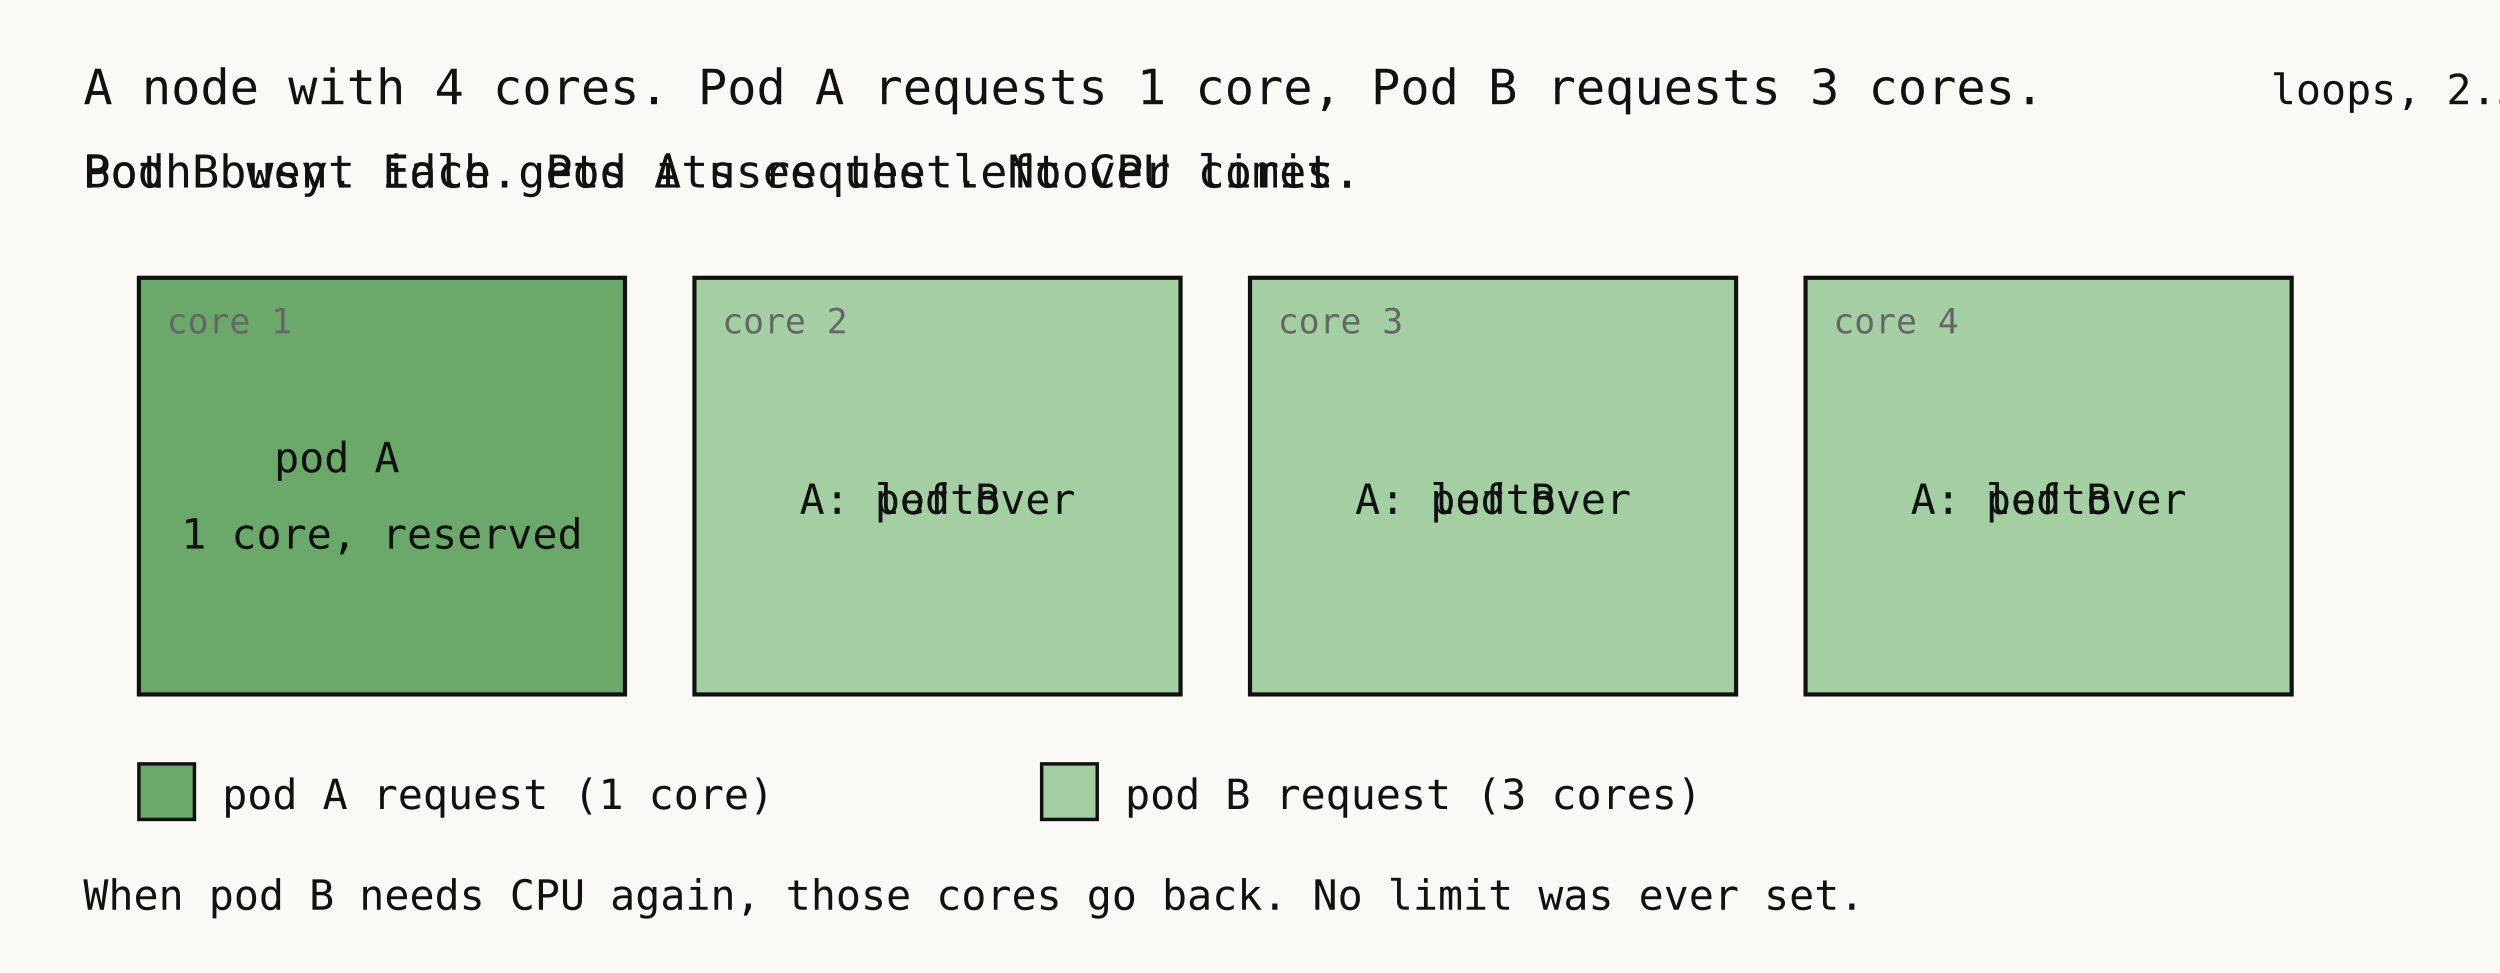
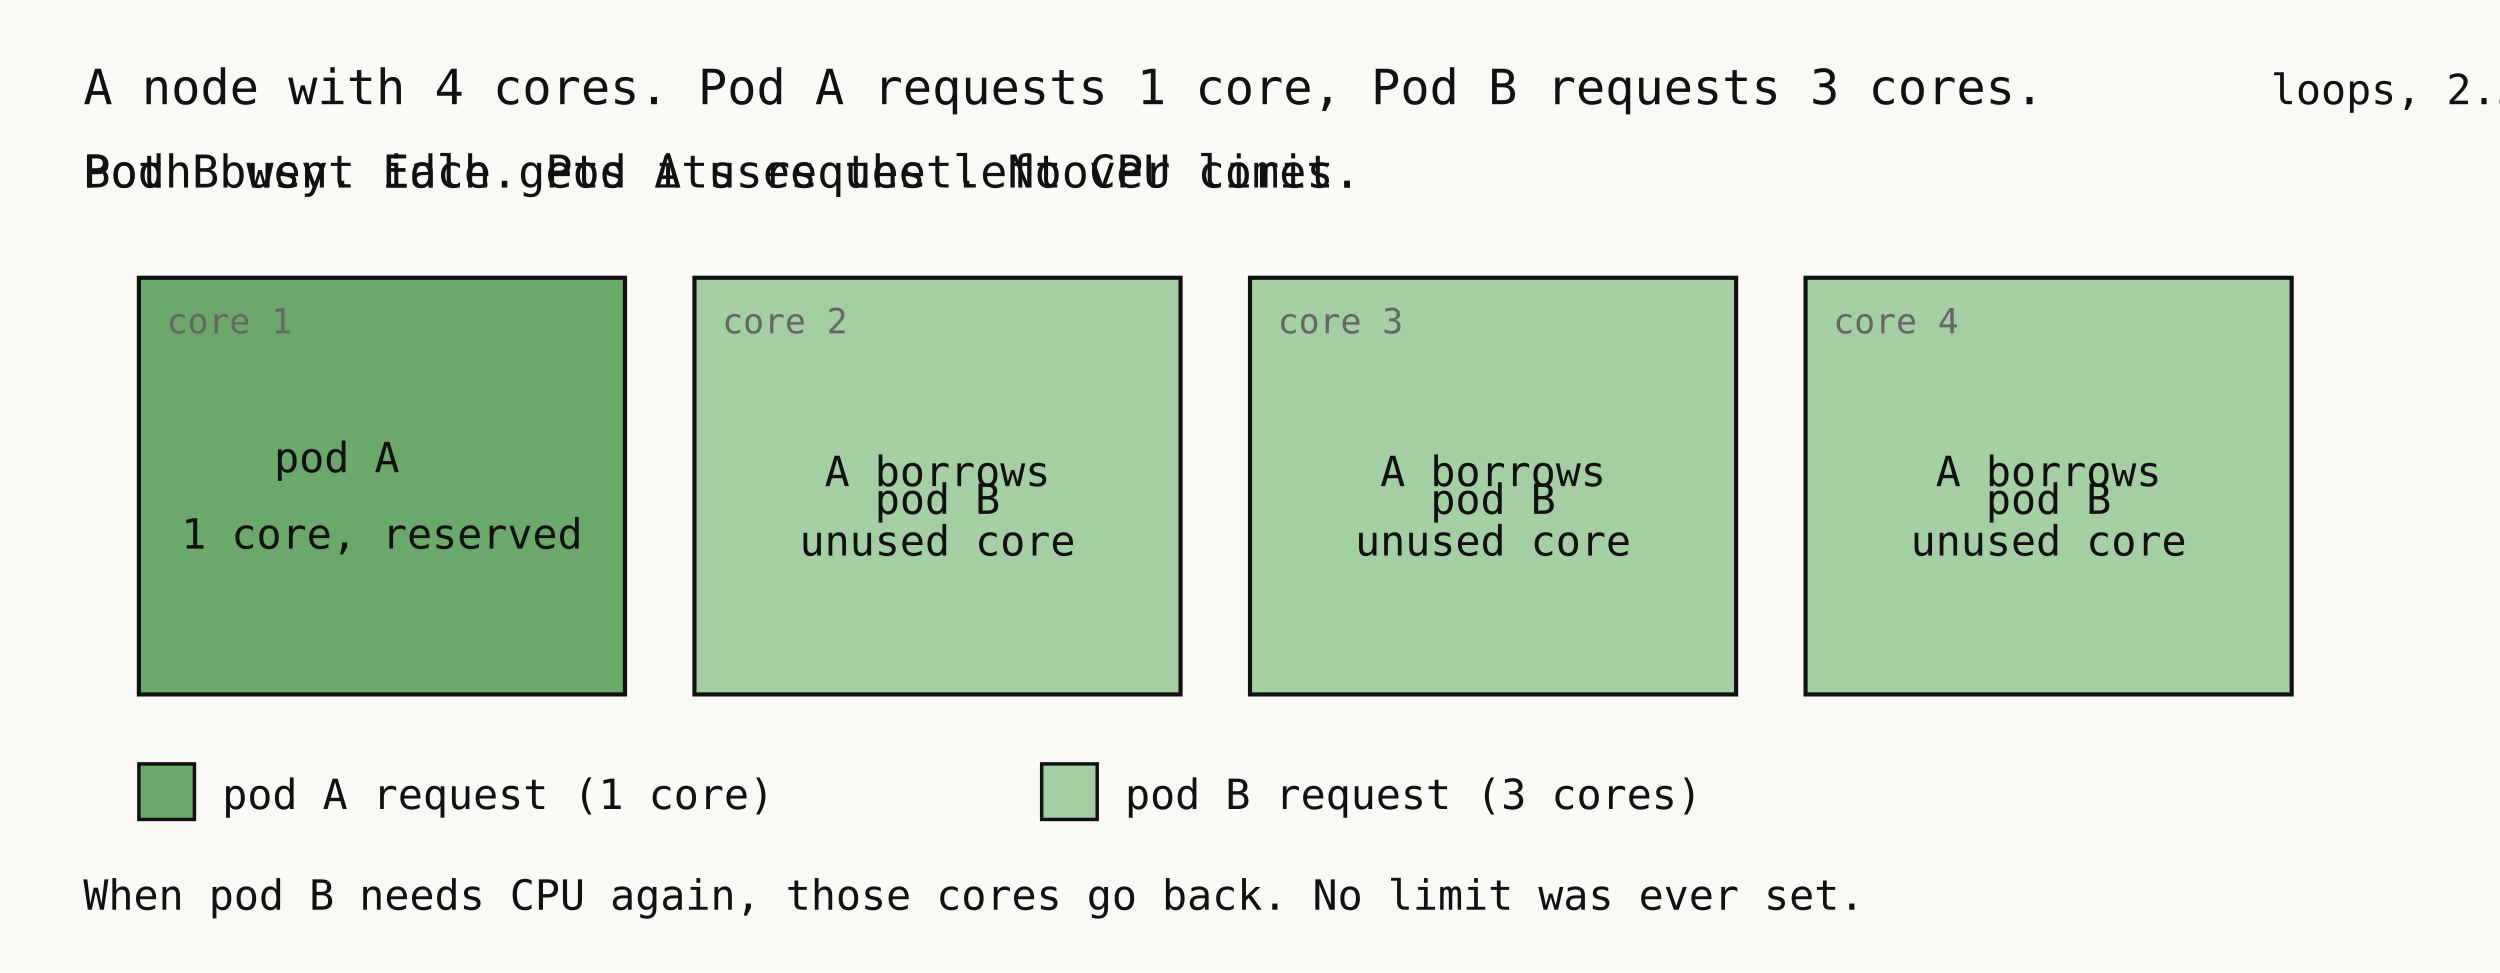
<svg xmlns="http://www.w3.org/2000/svg" width="720" height="280" viewBox="0 0 720 280">
  <style>
    text { font-family: ui-monospace, SFMono-Regular, Menlo, monospace; }
    .title { font-size: 14px; fill: #111; }
    .sub { font-size: 13px; fill: #111; }
    .tiny { font-size: 12px; fill: #111; }
    .core { stroke: #111; stroke-width: 1.2; }
    .coreno { font-size: 10px; fill: #666; }
    #capBusy { animation: first 5s linear infinite; }
    #capIdle { animation: second 5s linear infinite; }
    #c2, #c3, #c4 { animation: borrow 5s linear infinite; }
    #labB2, #labB3, #labB4 { animation: first 5s linear infinite; }
-     #labA2, #labA3, #labA4 { animation: second 5s linear infinite; }
+     #labA2, #labA3, #labA4, #labA2b, #labA3b, #labA4b { animation: second 5s linear infinite; }
    @keyframes first {
      0%, 47% { opacity: 1; } 50%, 100% { opacity: 0; }
    }
    @keyframes second {
      0%, 47% { opacity: 0; } 50%, 100% { opacity: 1; }
    }
    @keyframes borrow {
      0%, 47% { fill: #a3cfa3; }
      50%, 100% { fill: #6aa96a; }
    }
  </style>
  <rect width="720" height="280" fill="#faf9f6" />
  <text class="title" x="24" y="30">A node with 4 cores. Pod A requests 1 core, Pod B requests 3 cores.</text>
  <text class="tiny" x="654" y="30" fill="#666">loops, 2.5s/step</text>
  <text id="capBusy" class="sub" x="24" y="54">Both busy. Each gets its request. No CPU limit.</text>
  <text id="capIdle" class="sub" x="24" y="54">Pod B went idle. Pod A uses the leftover cores.</text>
  <rect class="core" x="40" y="80" width="140" height="120" fill="#6aa96a" />
  <text class="coreno" x="48" y="96">core 1</text>
  <text class="tiny" x="97" y="136" text-anchor="middle">pod A</text>
  <text class="tiny" x="110" y="158" text-anchor="middle">1 core, reserved</text>
  <rect id="c2" class="core" x="200" y="80" width="140" height="120" fill="#a3cfa3" />
  <text class="coreno" x="208" y="96">core 2</text>
  <text id="labB2" class="tiny" x="270" y="148" text-anchor="middle">pod B</text>
-   <text id="labA2" class="tiny" x="270" y="148" text-anchor="middle">A: leftover</text>
+   <text id="labA2" class="tiny" x="270" y="140" text-anchor="middle">A borrows</text>
+   <text id="labA2b" class="tiny" x="270" y="160" text-anchor="middle">unused core</text>
  <rect id="c3" class="core" x="360" y="80" width="140" height="120" fill="#a3cfa3" />
  <text class="coreno" x="368" y="96">core 3</text>
  <text id="labB3" class="tiny" x="430" y="148" text-anchor="middle">pod B</text>
-   <text id="labA3" class="tiny" x="430" y="148" text-anchor="middle">A: leftover</text>
+   <text id="labA3" class="tiny" x="430" y="140" text-anchor="middle">A borrows</text>
+   <text id="labA3b" class="tiny" x="430" y="160" text-anchor="middle">unused core</text>
  <rect id="c4" class="core" x="520" y="80" width="140" height="120" fill="#a3cfa3" />
  <text class="coreno" x="528" y="96">core 4</text>
  <text id="labB4" class="tiny" x="590" y="148" text-anchor="middle">pod B</text>
-   <text id="labA4" class="tiny" x="590" y="148" text-anchor="middle">A: leftover</text>
+   <text id="labA4" class="tiny" x="590" y="140" text-anchor="middle">A borrows</text>
+   <text id="labA4b" class="tiny" x="590" y="160" text-anchor="middle">unused core</text>
  <rect x="40" y="220" width="16" height="16" fill="#6aa96a" stroke="#111" />
  <text class="tiny" x="64" y="233">pod A request (1 core)</text>
  <rect x="300" y="220" width="16" height="16" fill="#a3cfa3" stroke="#111" />
  <text class="tiny" x="324" y="233">pod B request (3 cores)</text>
  <text class="tiny" x="24" y="262">When pod B needs CPU again, those cores go back. No limit was ever set.</text>
</svg>
